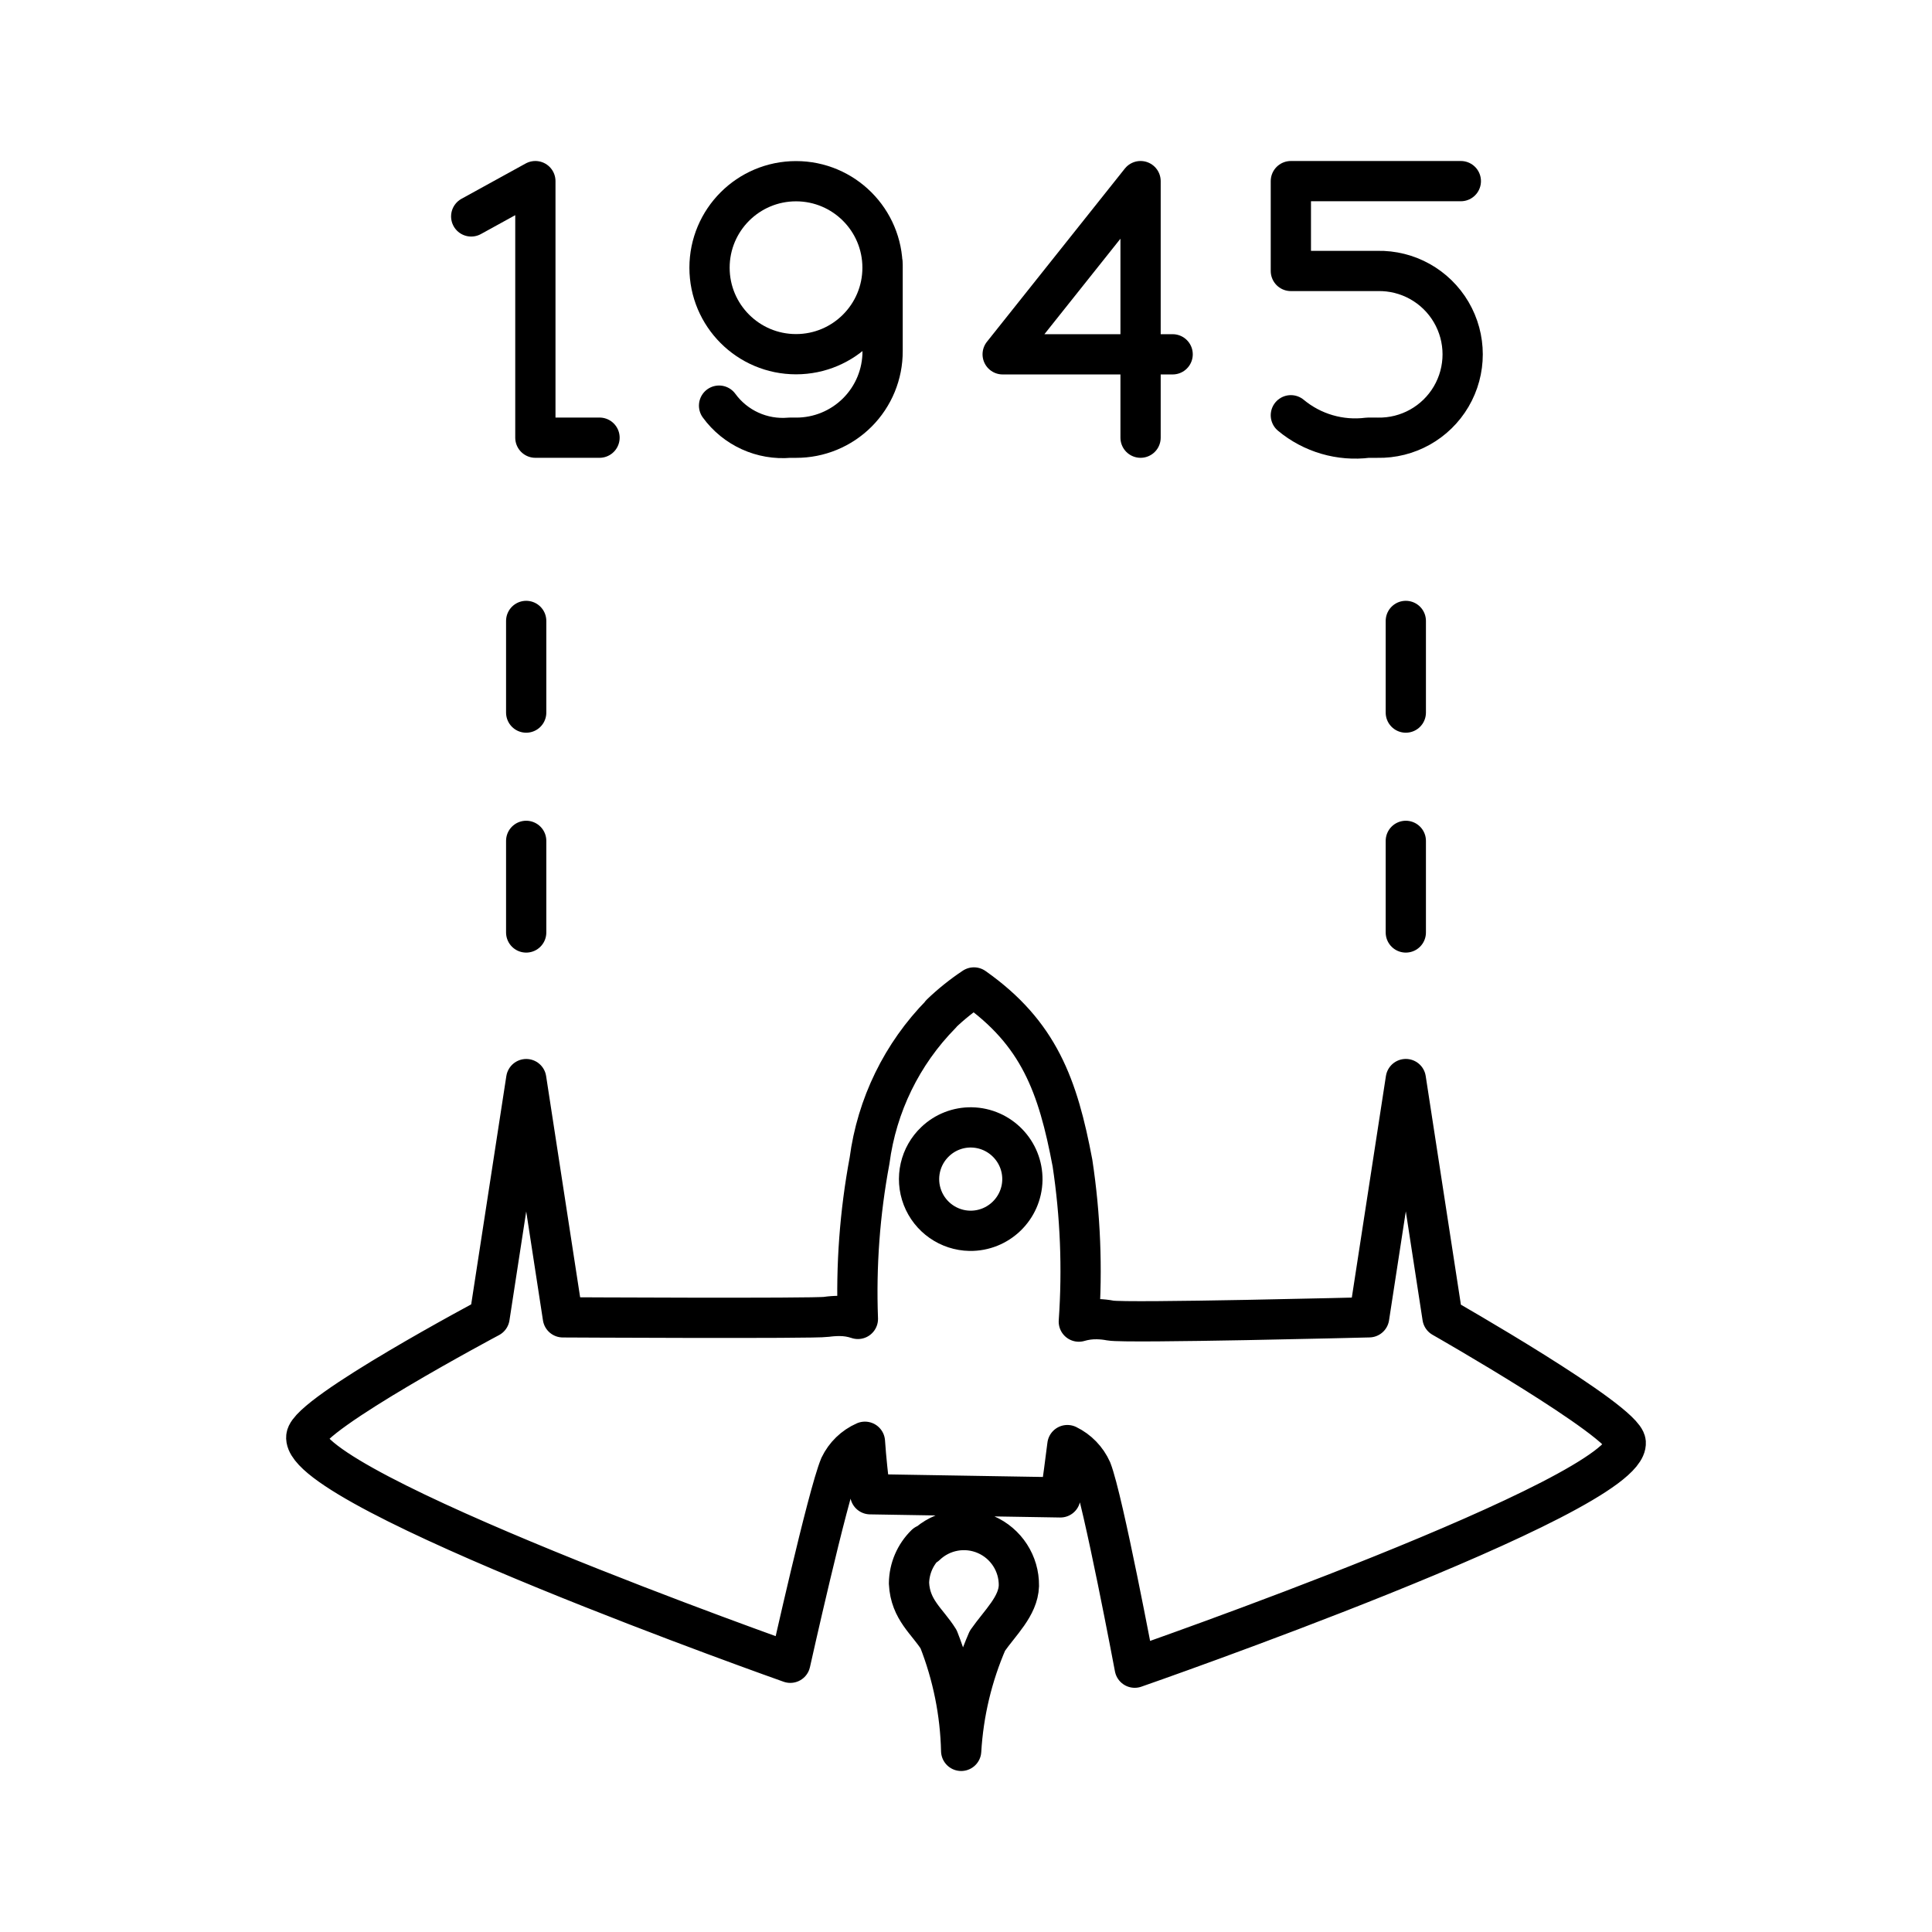
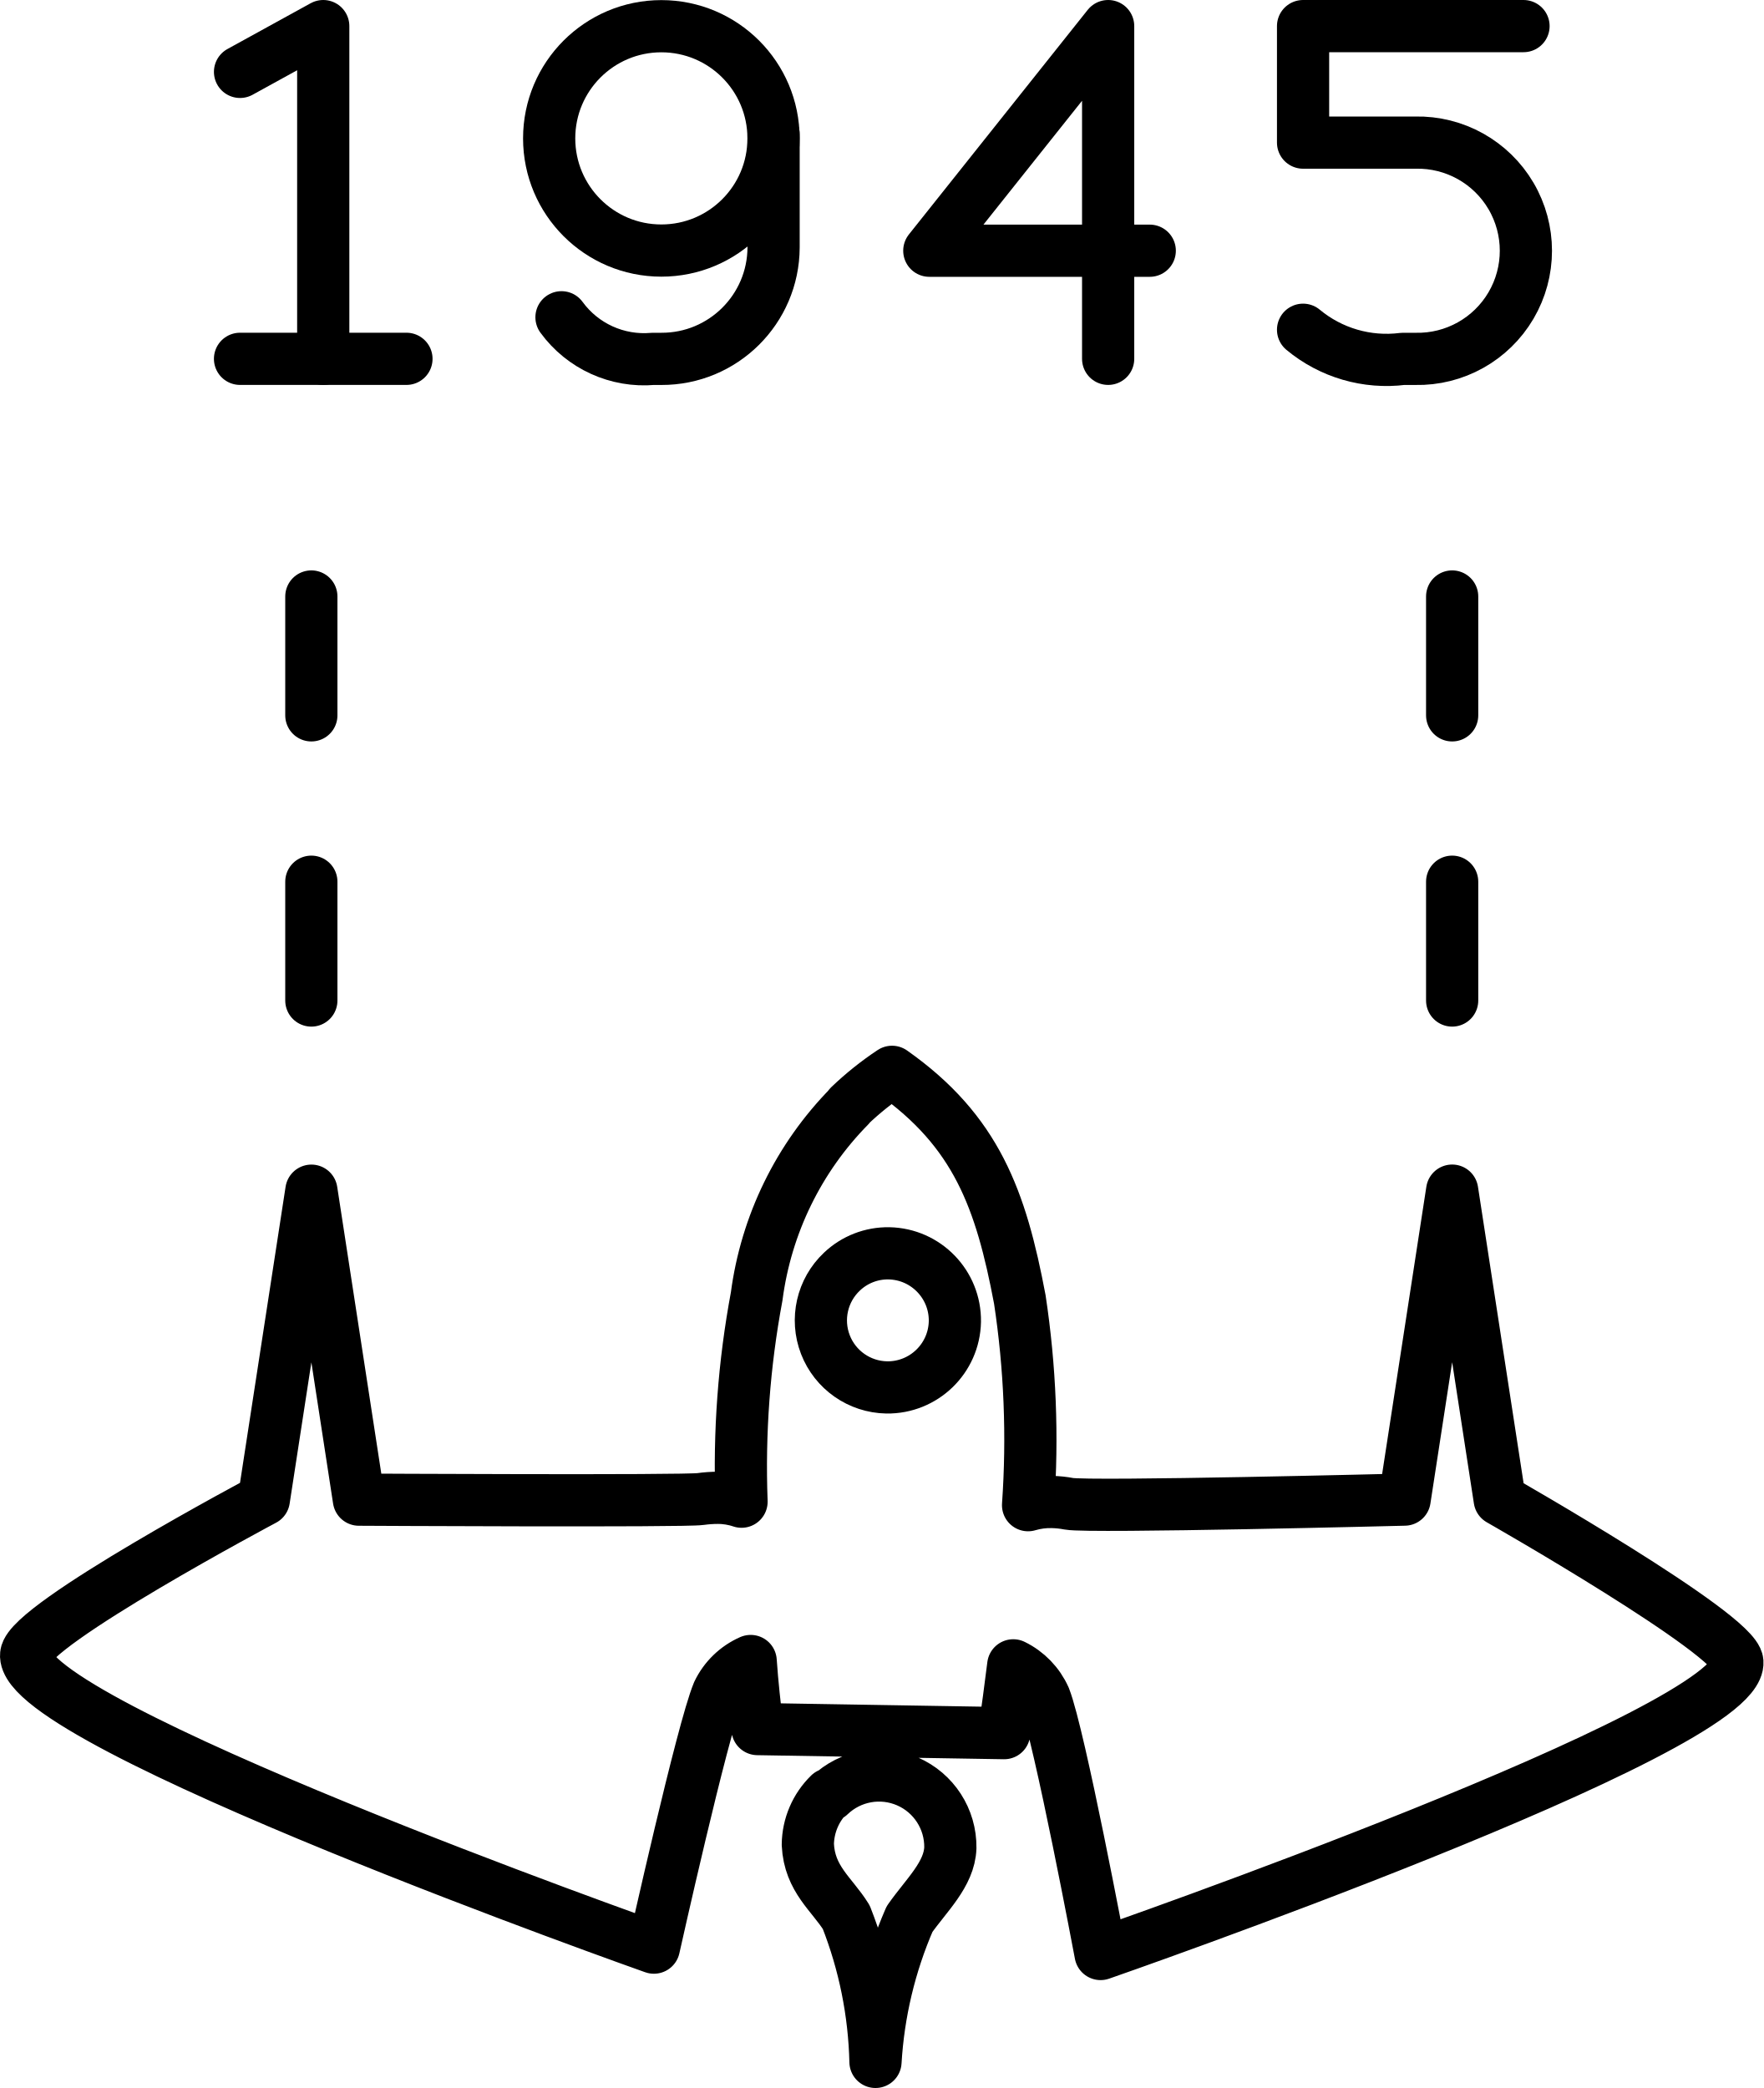
- <svg xmlns="http://www.w3.org/2000/svg" viewBox="0 0 48 48">
+ <svg xmlns="http://www.w3.org/2000/svg" viewBox="0 0 33.782 40">
  <defs>
    <style>.a{fill:none;stroke:#000;stroke-linecap:round;stroke-linejoin:round;}</style>
  </defs>
-   <path class="a" d="M23.378,25.189a5.887,5.887,0,0,1,.819-.656c1.617,1.139,2.086,2.444,2.448,4.361a17.913,17.913,0,0,1,.158,3.941,1.492,1.492,0,0,1,.461-.061,1.917,1.917,0,0,1,.321.034c.394.073,6.431-.08,6.431-.08l.911-5.919.911,5.919s4.515,2.572,4.553,3.11c.093,1.324-12.199,5.595-12.199,5.595s-.784-4.173-1.071-4.908a1.269,1.269,0,0,0-.602-.622c-.053.43-.112.861-.174,1.299L21.62,37.124c-.053-.435-.101-.864-.131-1.304a1.256,1.256,0,0,0-.625.605c-.302.722-1.229,4.886-1.229,4.886S7.473,37.015,7.61,35.695c.06-.578,4.553-2.966,4.553-2.966l.911-5.919.91,5.919s6.228.034,6.546-.012a2.385,2.385,0,0,1,.328-.023,1.41,1.41,0,0,1,.456.074,17.746,17.746,0,0,1,.29-3.933,6.375,6.375,0,0,1,1.777-3.641ZM23.238,28.36a1.284,1.284,0,0,0,.857,2.219h0a1.288,1.288,0,0,0,1.306-1.263h0a1.288,1.288,0,0,0-1.263-1.306h0A1.276,1.276,0,0,0,23.238,28.36ZM23.002,38.394a1.366,1.366,0,0,1,2.312,1.004c-.017.508-.464.912-.782,1.367A8.059,8.059,0,0,0,23.88,43.5a8.073,8.073,0,0,0-.56-2.772c-.274-.442-.704-.728-.736-1.392a1.37,1.37,0,0,1,.413-.965Z" />
-   <path class="a" d="M11.707,5.377,13.301,4.5v6.374h1.594" />
-   <circle class="a" cx="19.777" cy="6.651" r="2.149" />
-   <path class="a" d="M17.865,10.078a1.957,1.957,0,0,0,1.753.797h.159a2.143,2.143,0,0,0,2.151-2.151V6.572" />
-   <path class="a" d="M32.071,10.317a2.499,2.499,0,0,0,1.912.558h.239a2.072,2.072,0,1,0,0-4.143H32.071V4.5h4.223" />
-   <path class="a" d="M29.134,8.803h-4.223L28.337,4.5v6.374" />
-   <path class="a" d="M13.073,17.704V15.427" />
-   <path class="a" d="M34.927,17.704V15.427" />
-   <path class="a" d="M13.073,23.167V20.891" />
-   <path class="a" d="M34.927,23.167V20.891" />
+   <path class="a" d="M23.378,25.189a5.887,5.887,0,0,1,.819-.656c1.617,1.139,2.086,2.444,2.448,4.361a17.913,17.913,0,0,1,.158,3.941,1.492,1.492,0,0,1,.461-.061,1.917,1.917,0,0,1,.321.034c.394.073,6.431-.08,6.431-.08l.911-5.919.911,5.919s4.515,2.572,4.553,3.11c.093,1.324-12.199,5.595-12.199,5.595s-.784-4.173-1.071-4.908a1.269,1.269,0,0,0-.602-.622c-.053.43-.112.86-.174,1.299L21.62,37.124c-.053-.435-.101-.864-.131-1.304a1.256,1.256,0,0,0-.625.605c-.302.722-1.229,4.886-1.229,4.886S7.473,37.015,7.61,35.695c.06-.578,4.553-2.966,4.553-2.966l.911-5.919.91,5.919s6.228.034,6.546-.012a2.385,2.385,0,0,1,.328-.023,1.409,1.409,0,0,1,.456.074,17.747,17.747,0,0,1,.29-3.933,6.375,6.375,0,0,1,1.777-3.641ZM23.238,28.36a1.284,1.284,0,0,0,.857,2.219h0a1.288,1.288,0,0,0,1.306-1.263h0a1.288,1.288,0,0,0-1.263-1.306h0A1.276,1.276,0,0,0,23.238,28.36ZM23.002,38.394a1.366,1.366,0,0,1,2.312,1.004c-.017.508-.464.912-.782,1.367A8.058,8.058,0,0,0,23.88,43.5a8.072,8.072,0,0,0-.56-2.772c-.274-.442-.704-.728-.736-1.392a1.37,1.37,0,0,1,.413-.965Z" transform="translate(-7.1088 -4)" />
+   <path class="a" d="M11.707,5.377,13.301,4.5v6.374h1.594" transform="translate(-7.1088 -4)" />
+   <circle class="a" cx="12.669" cy="2.651" r="2.149" />
+   <path class="a" d="M17.865,10.078a1.957,1.957,0,0,0,1.753.797h.159a2.143,2.143,0,0,0,2.151-2.134V6.572" transform="translate(-7.1088 -4)" />
+   <path class="a" d="M32.071,10.317a2.499,2.499,0,0,0,1.912.558h.239a2.072,2.072,0,1,0,0-4.143H32.071V4.5h4.223" transform="translate(-7.1088 -4)" />
+   <path class="a" d="M29.134,8.803h-4.223L28.337,4.5v6.374" transform="translate(-7.1088 -4)" />
+   <path class="a" d="M13.073,17.704V15.427" transform="translate(-7.1088 -4)" />
+   <path class="a" d="M34.927,17.704V15.427" transform="translate(-7.1088 -4)" />
+   <path class="a" d="M13.073,23.167V20.891" transform="translate(-7.1088 -4)" />
+   <path class="a" d="M34.927,23.167V20.891" transform="translate(-7.1088 -4)" />
+   <line class="a" x1="6.192" y1="6.874" x2="4.598" y2="6.874" />
</svg>
